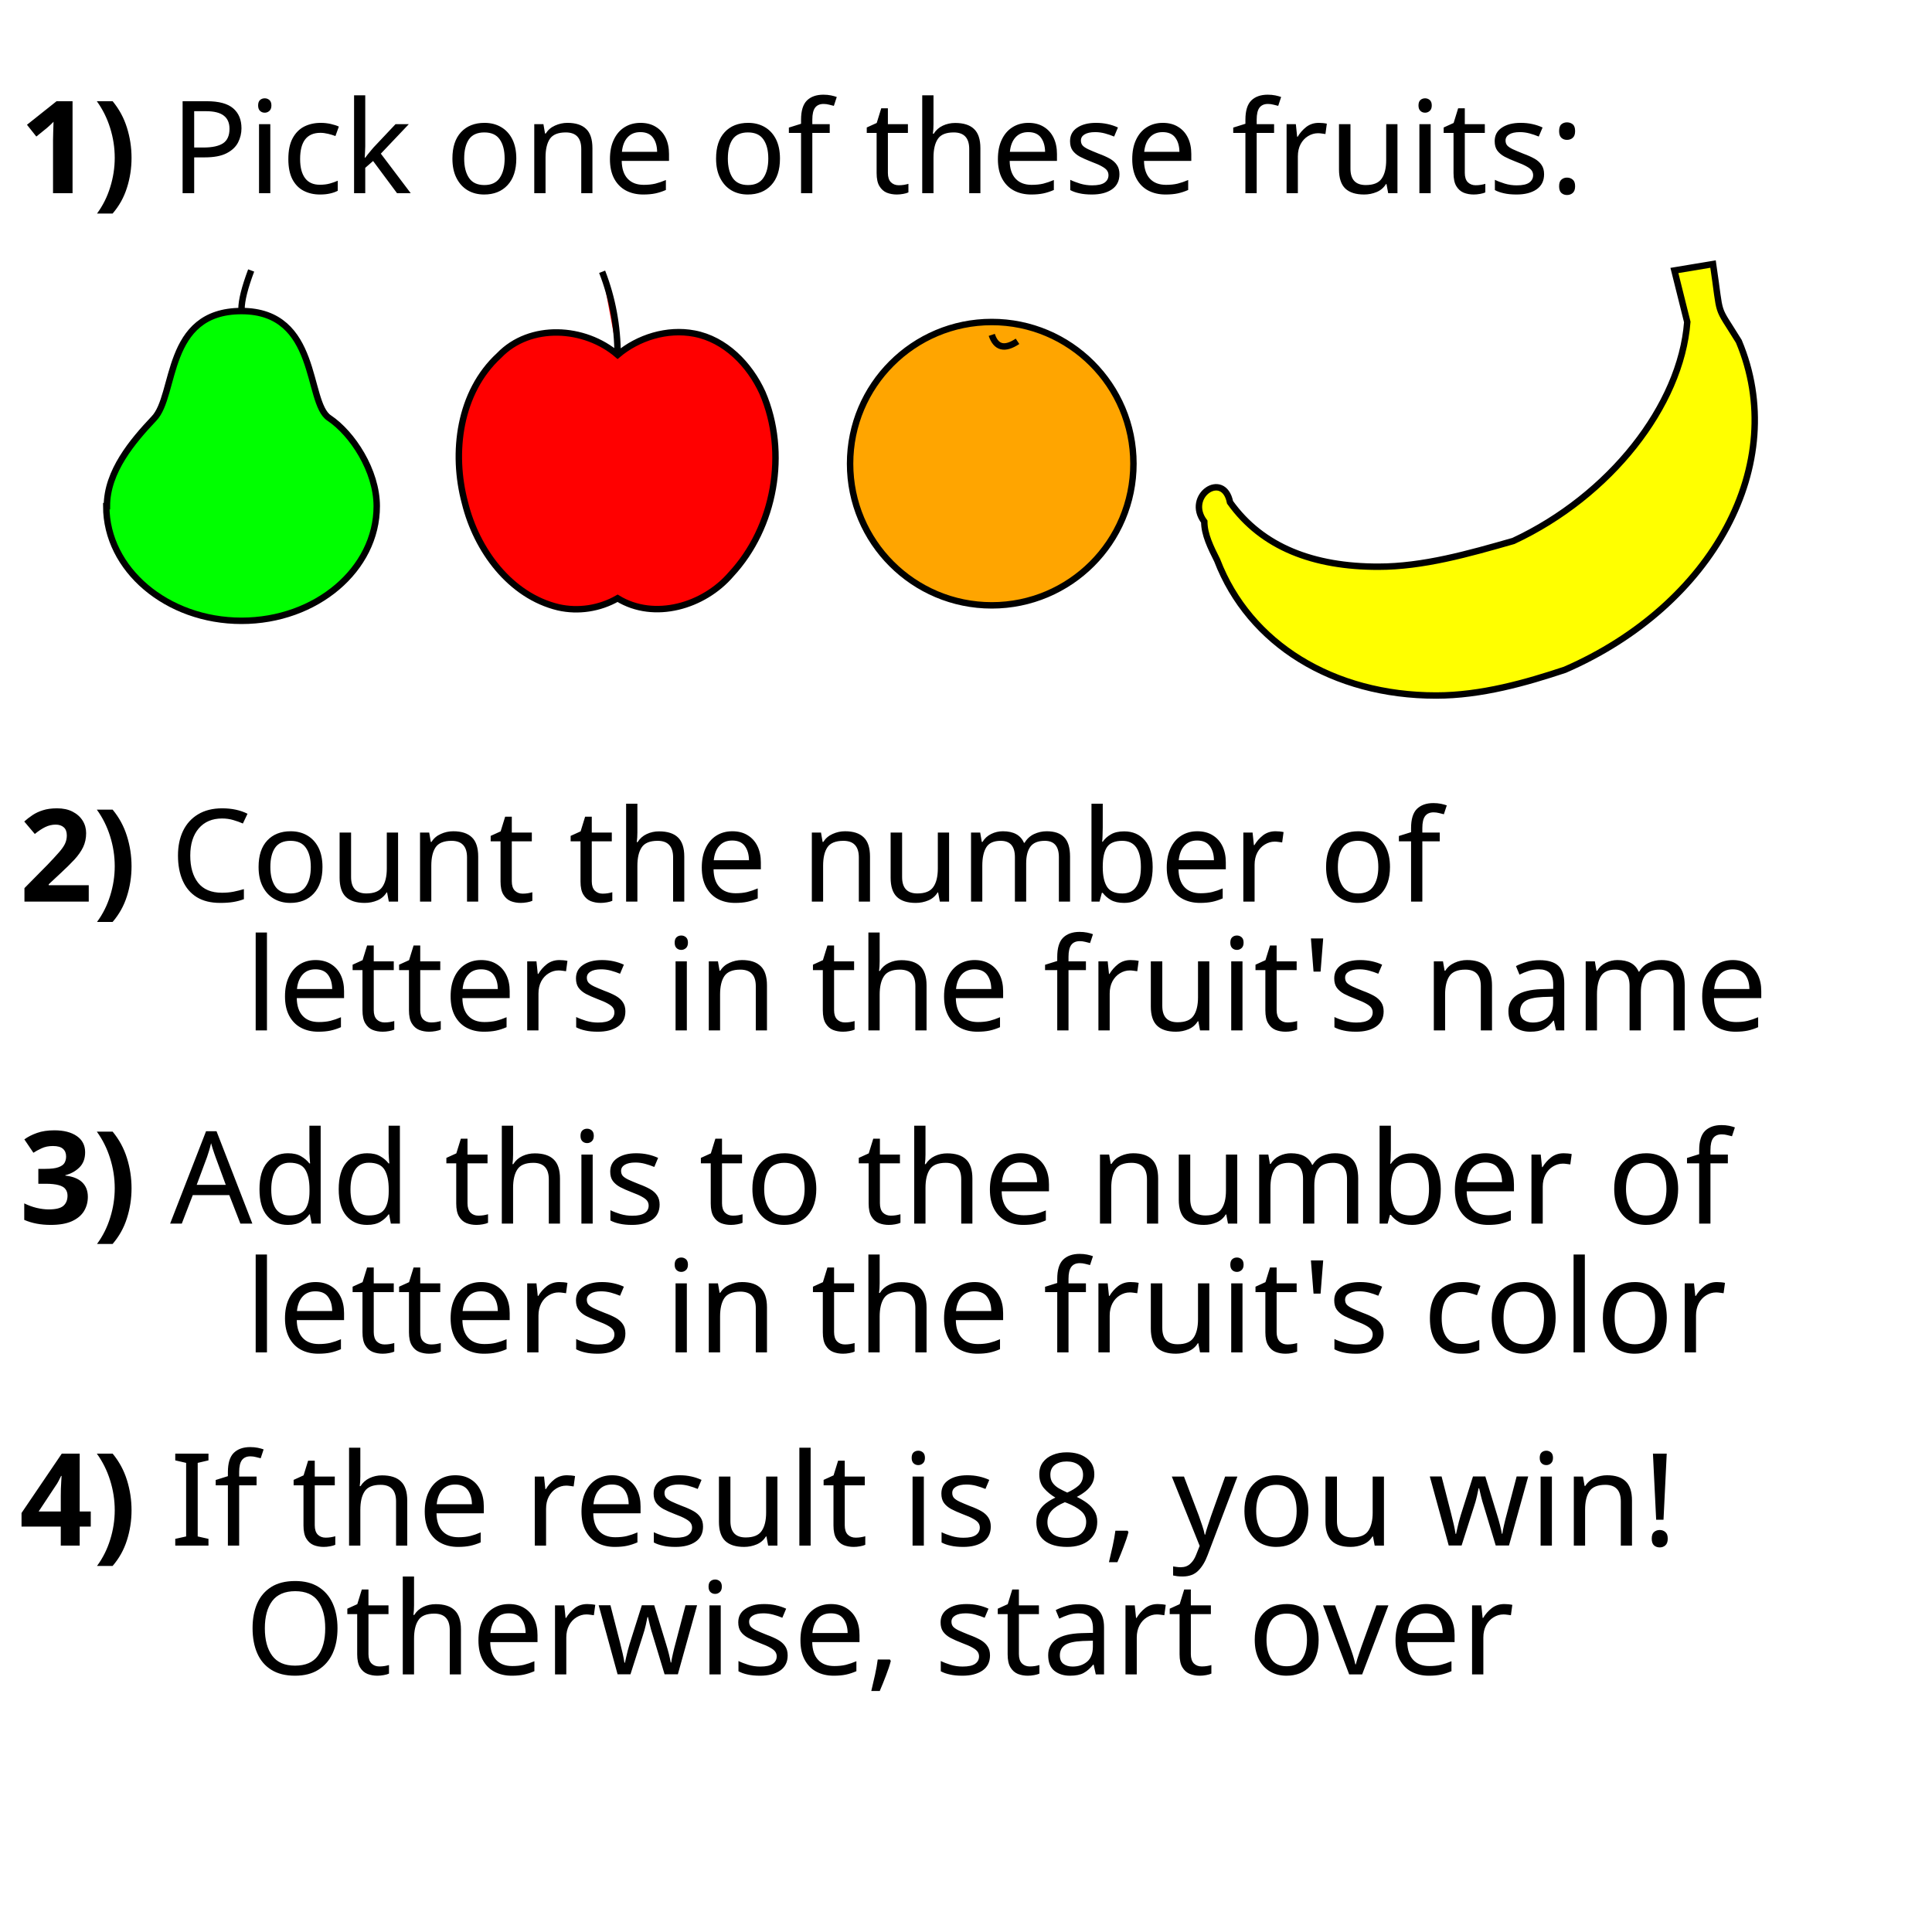
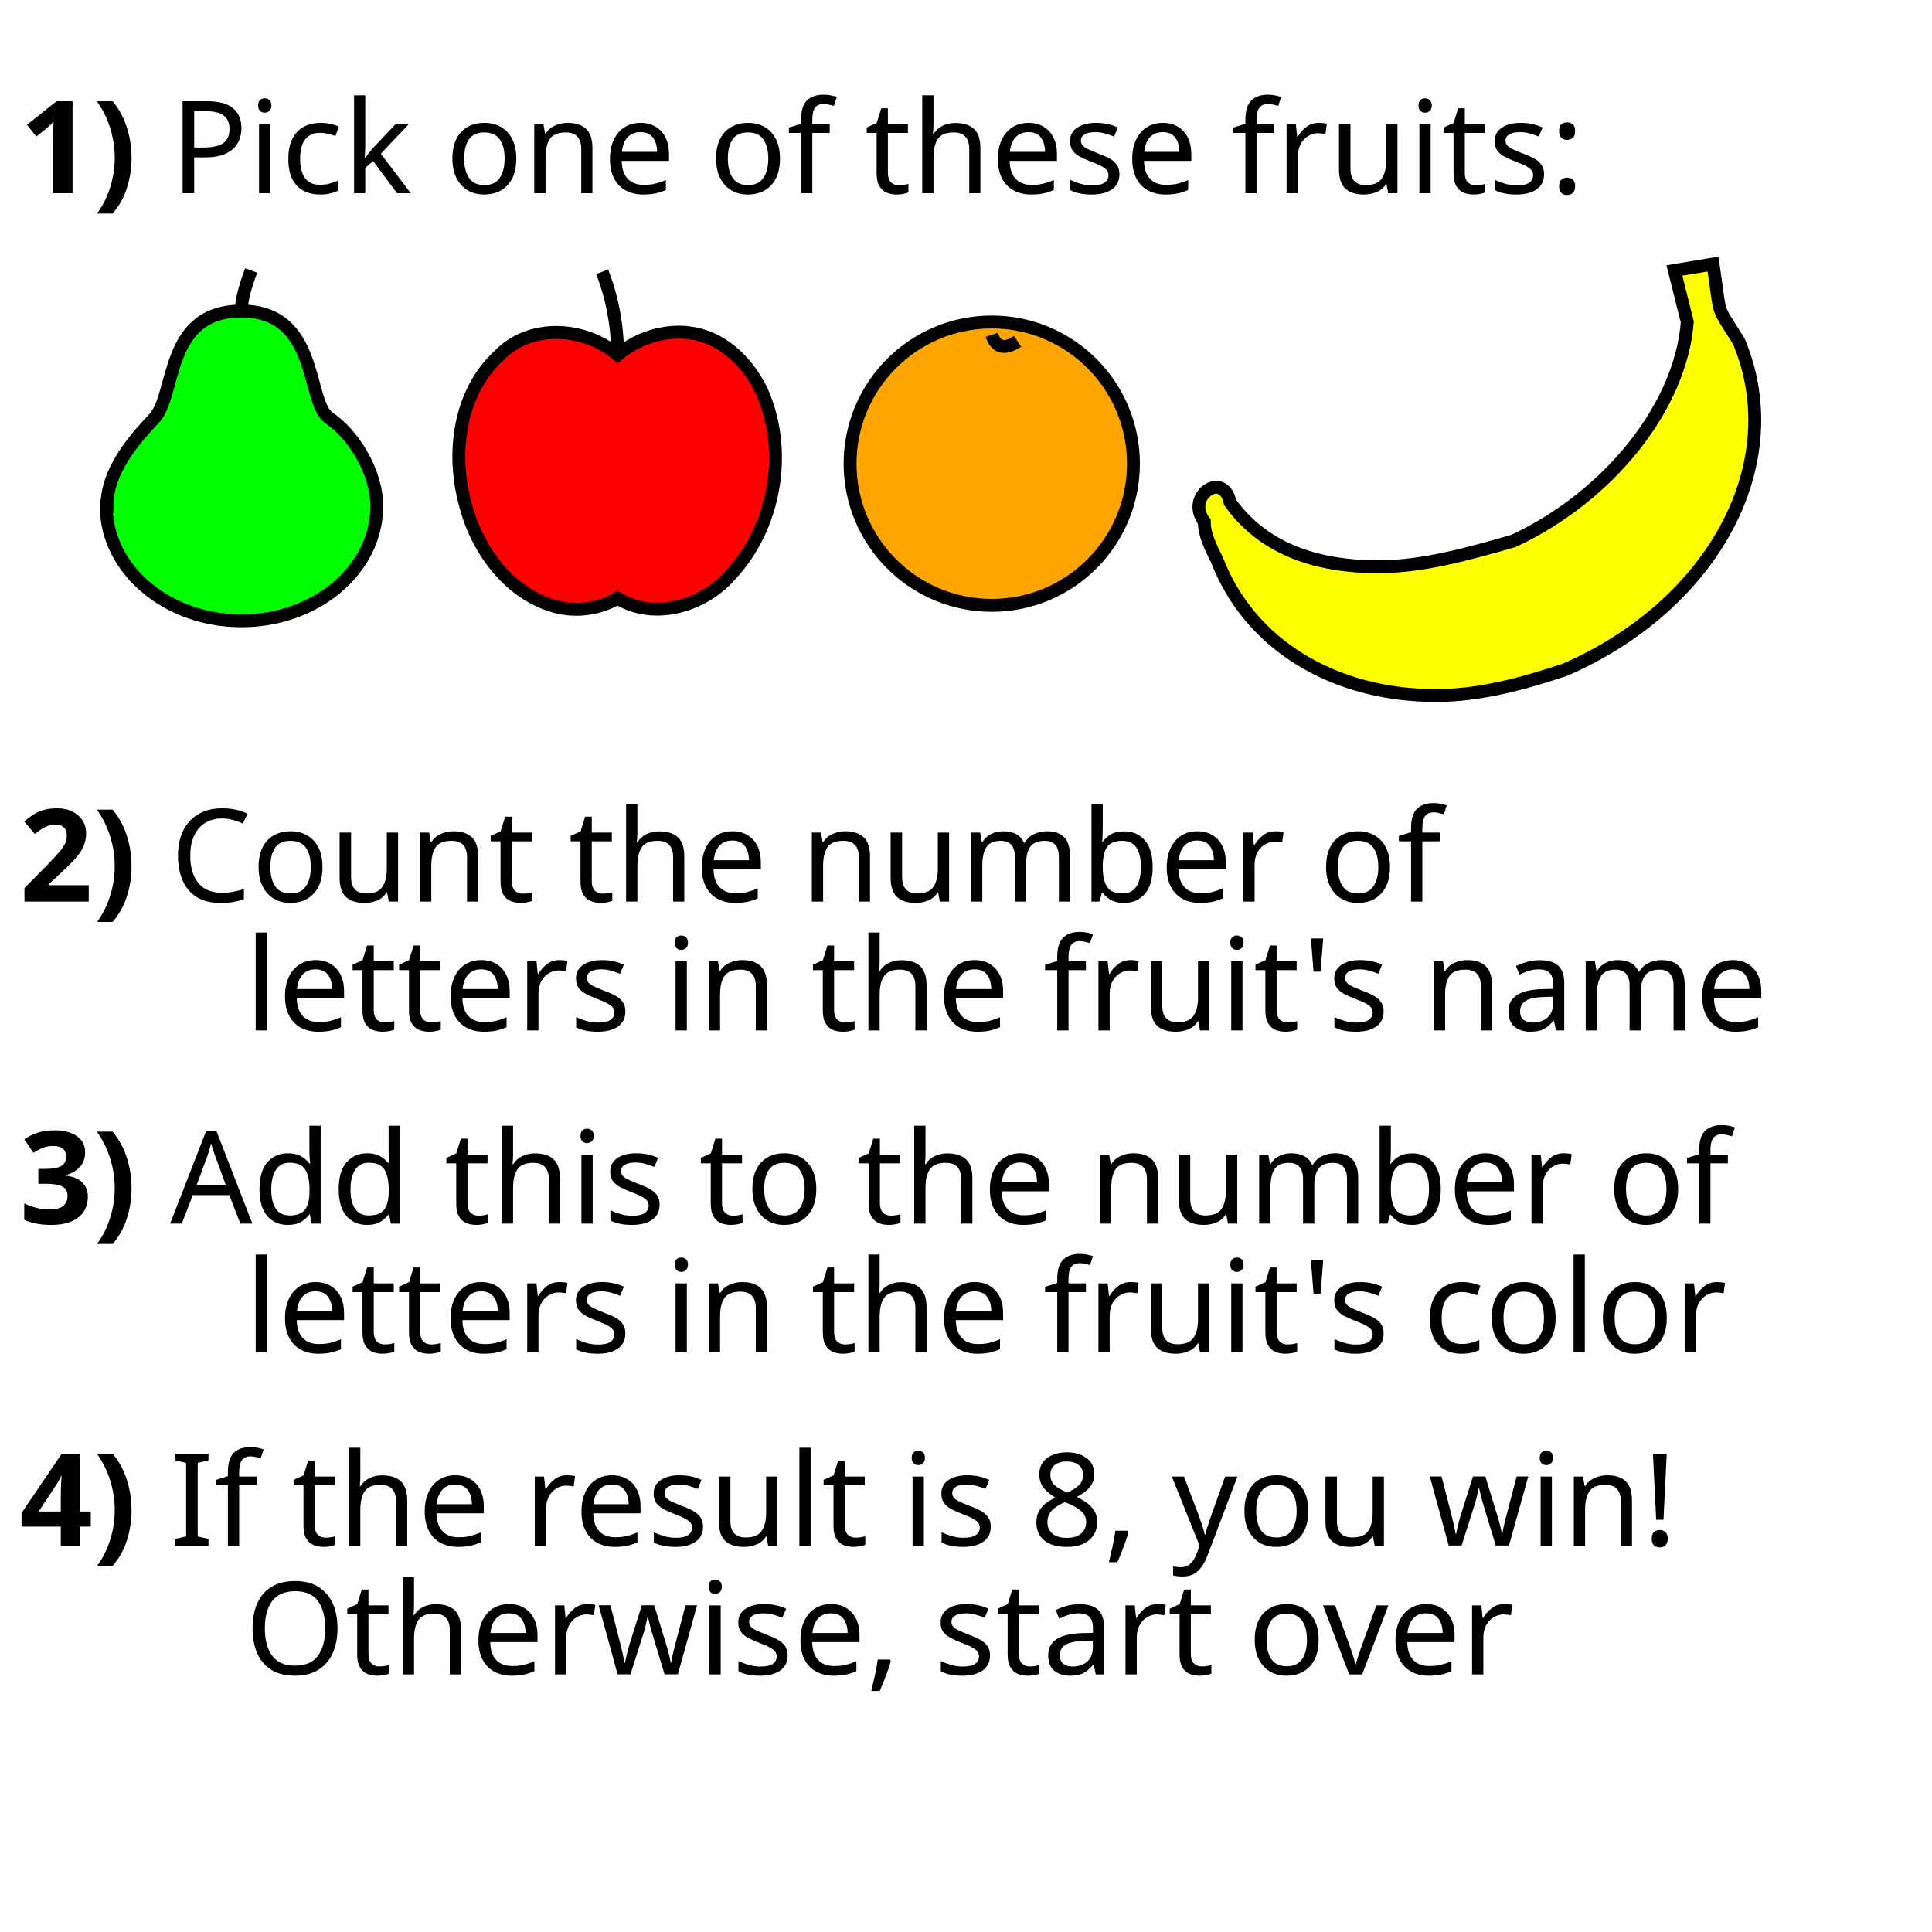
<svg xmlns="http://www.w3.org/2000/svg" width="100%" height="100%" viewBox="0 0 300 300">
  <style type="text/css">
    text {
      font-size: 20px;
      font-family: Verdana, sans-serif;
    }

    tspan.listitem {
      font-weight: bold;
    }
  </style>
  <text x="3" y="30">
    <tspan class="listitem">1)</tspan> Pick one of these fruits:</text>
-   <g id="fruit" transform="translate(10,40)">
-     <path id="pear" transform="translate(5,0)" d="M1.6,38.6 C1.6,33.2 5.6,28.5 8.9,25.0 C12.4,21.4 10.5,8.3 22.5,8.3 C34.6,8.3 32.5,22.5 36.1,24.9 C39.7,27.3 43.5,33.1 43.5,38.6 C43.5,48.4 34.1,56.4 22.5,56.4 C10.9,56.4 1.5,48.4 1.5,38.6 Z M22.5,8 Q22.5,6 24,2" fill="lime" stroke="black">
+   <g id="fruit" transform="translate(10,40)" stroke-width="2">
+     <path id="pear" transform="translate(5,0)" fill="lime" stroke="black" d="M1.6,38.6 C1.6,33.2 5.6,28.5 8.9,25.0 C12.4,21.4 10.5,8.3 22.5,8.3        C34.6,8.3 32.5,22.5 36.1,24.9 C39.7,27.3 43.5,33.1 43.5,38.6        C43.5,48.4 34.1,56.4 22.5,56.4 C10.9,56.4 1.5,48.4 1.5,38.6 Z        M22.5,8 Q22.5,6 24,2">
      </path>
-     <path id="apple" transform="translate(60,0)" d="M37.8,11.8 C33.6,11.0 29.1,12.4 25.9,15.1 C20.8,10.7 12.3,10.2 7.5,15.2 C1.3,20.9 0.1,30.3 2.2,38.1 C4.0,45.4 9.2,52.5 16.7,54.3 C19.8,55.0 23.1,54.5 25.9,52.9 C31.6,56.4 39.3,54.1 43.5,49.2 C50.3,41.9 52.4,30.3 48.4,21.0 C46.4,16.6 42.6,12.7 37.8,11.8 Z M25.9,15.1 C25.9,10.7 25.1,6.3 23.5,2.2" fill="red" stroke="black">
+     <path id="apple" transform="translate(60,0)" fill="red" stroke="black" d="M37.8,11.8 C33.6,11.0 29.1,12.4 25.9,15.1 C20.8,10.7 12.3,10.2 7.5,15.2        C1.3,20.9 0.1,30.3 2.2,38.1 C4.0,45.4 9.2,52.5 16.7,54.3        C19.8,55.0 23.1,54.5 25.9,52.9 C31.6,56.4 39.3,54.1 43.5,49.2        C50.3,41.9 52.4,30.3 48.4,21.0 C46.4,16.6 42.6,12.7 37.8,11.8 Z        M25.9,15.1 C25.9,10.7 25.1,6.3 23.5,2.2">
      </path>
-     <path id="orange" transform="translate(120,0)" d="M24,10 A12,12 0 1,1 24,54 A12,12 0 1,1 24,10 Z M28,13 Q25,15 24,12" fill="orange" stroke="black">
+     <path id="orange" transform="translate(120,0)" fill="orange" stroke="black" d="M24,10 A12,12 0 1,1 24,54 A12,12 0 1,1 24,10 Z M28,13 Q25,15 24,12">
      </path>
-     <path id="banana" transform="translate(175,0)" d="M85,13 C81.3,7 82.3,9.7 81,1 L75,2 L77,10 C76,23 65,37 50,44 C43,46 36,48 29,48 C19,48 11,45 6,38 C5,33 -1,37 2,41 C2,43 3,45 4,47 C9,60 22,68 38,68 L38,68 C45,68 52,66 58,64 C81,54 93,32 85,13 Z" fill="yellow" stroke="black">
+     <path id="banana" transform="translate(175,0)" fill="yellow" stroke="black" d="M85,13 C81.3,7 82.3,9.7 81,1 L75,2 L77,10 C76,23 65,37 50,44 C43,46 36,48 29,48        C19,48 11,45 6,38 C5,33 -1,37 2,41 C2,43 3,45 4,47 C9,60 22,68 38,68 L38,68        C45,68 52,66 58,64 C81,54 93,32 85,13 Z">
      </path>
  </g>
  <text x="3" y="140">
    <tspan class="listitem">2)</tspan> Count the number of 
    <tspan x="38" dy="1em">letters in the fruit's name</tspan>
  </text>
  <text x="3" y="190">
    <tspan class="listitem">3)</tspan> Add this to the number of 
    <tspan x="38" dy="1em">letters in the fruit's color</tspan>
  </text>
  <text x="3" y="240">
    <tspan class="listitem">4)</tspan> If the result is 8, you win!
    <tspan x="38" dy="1em">Otherwise, start over</tspan>
  </text>
</svg>
